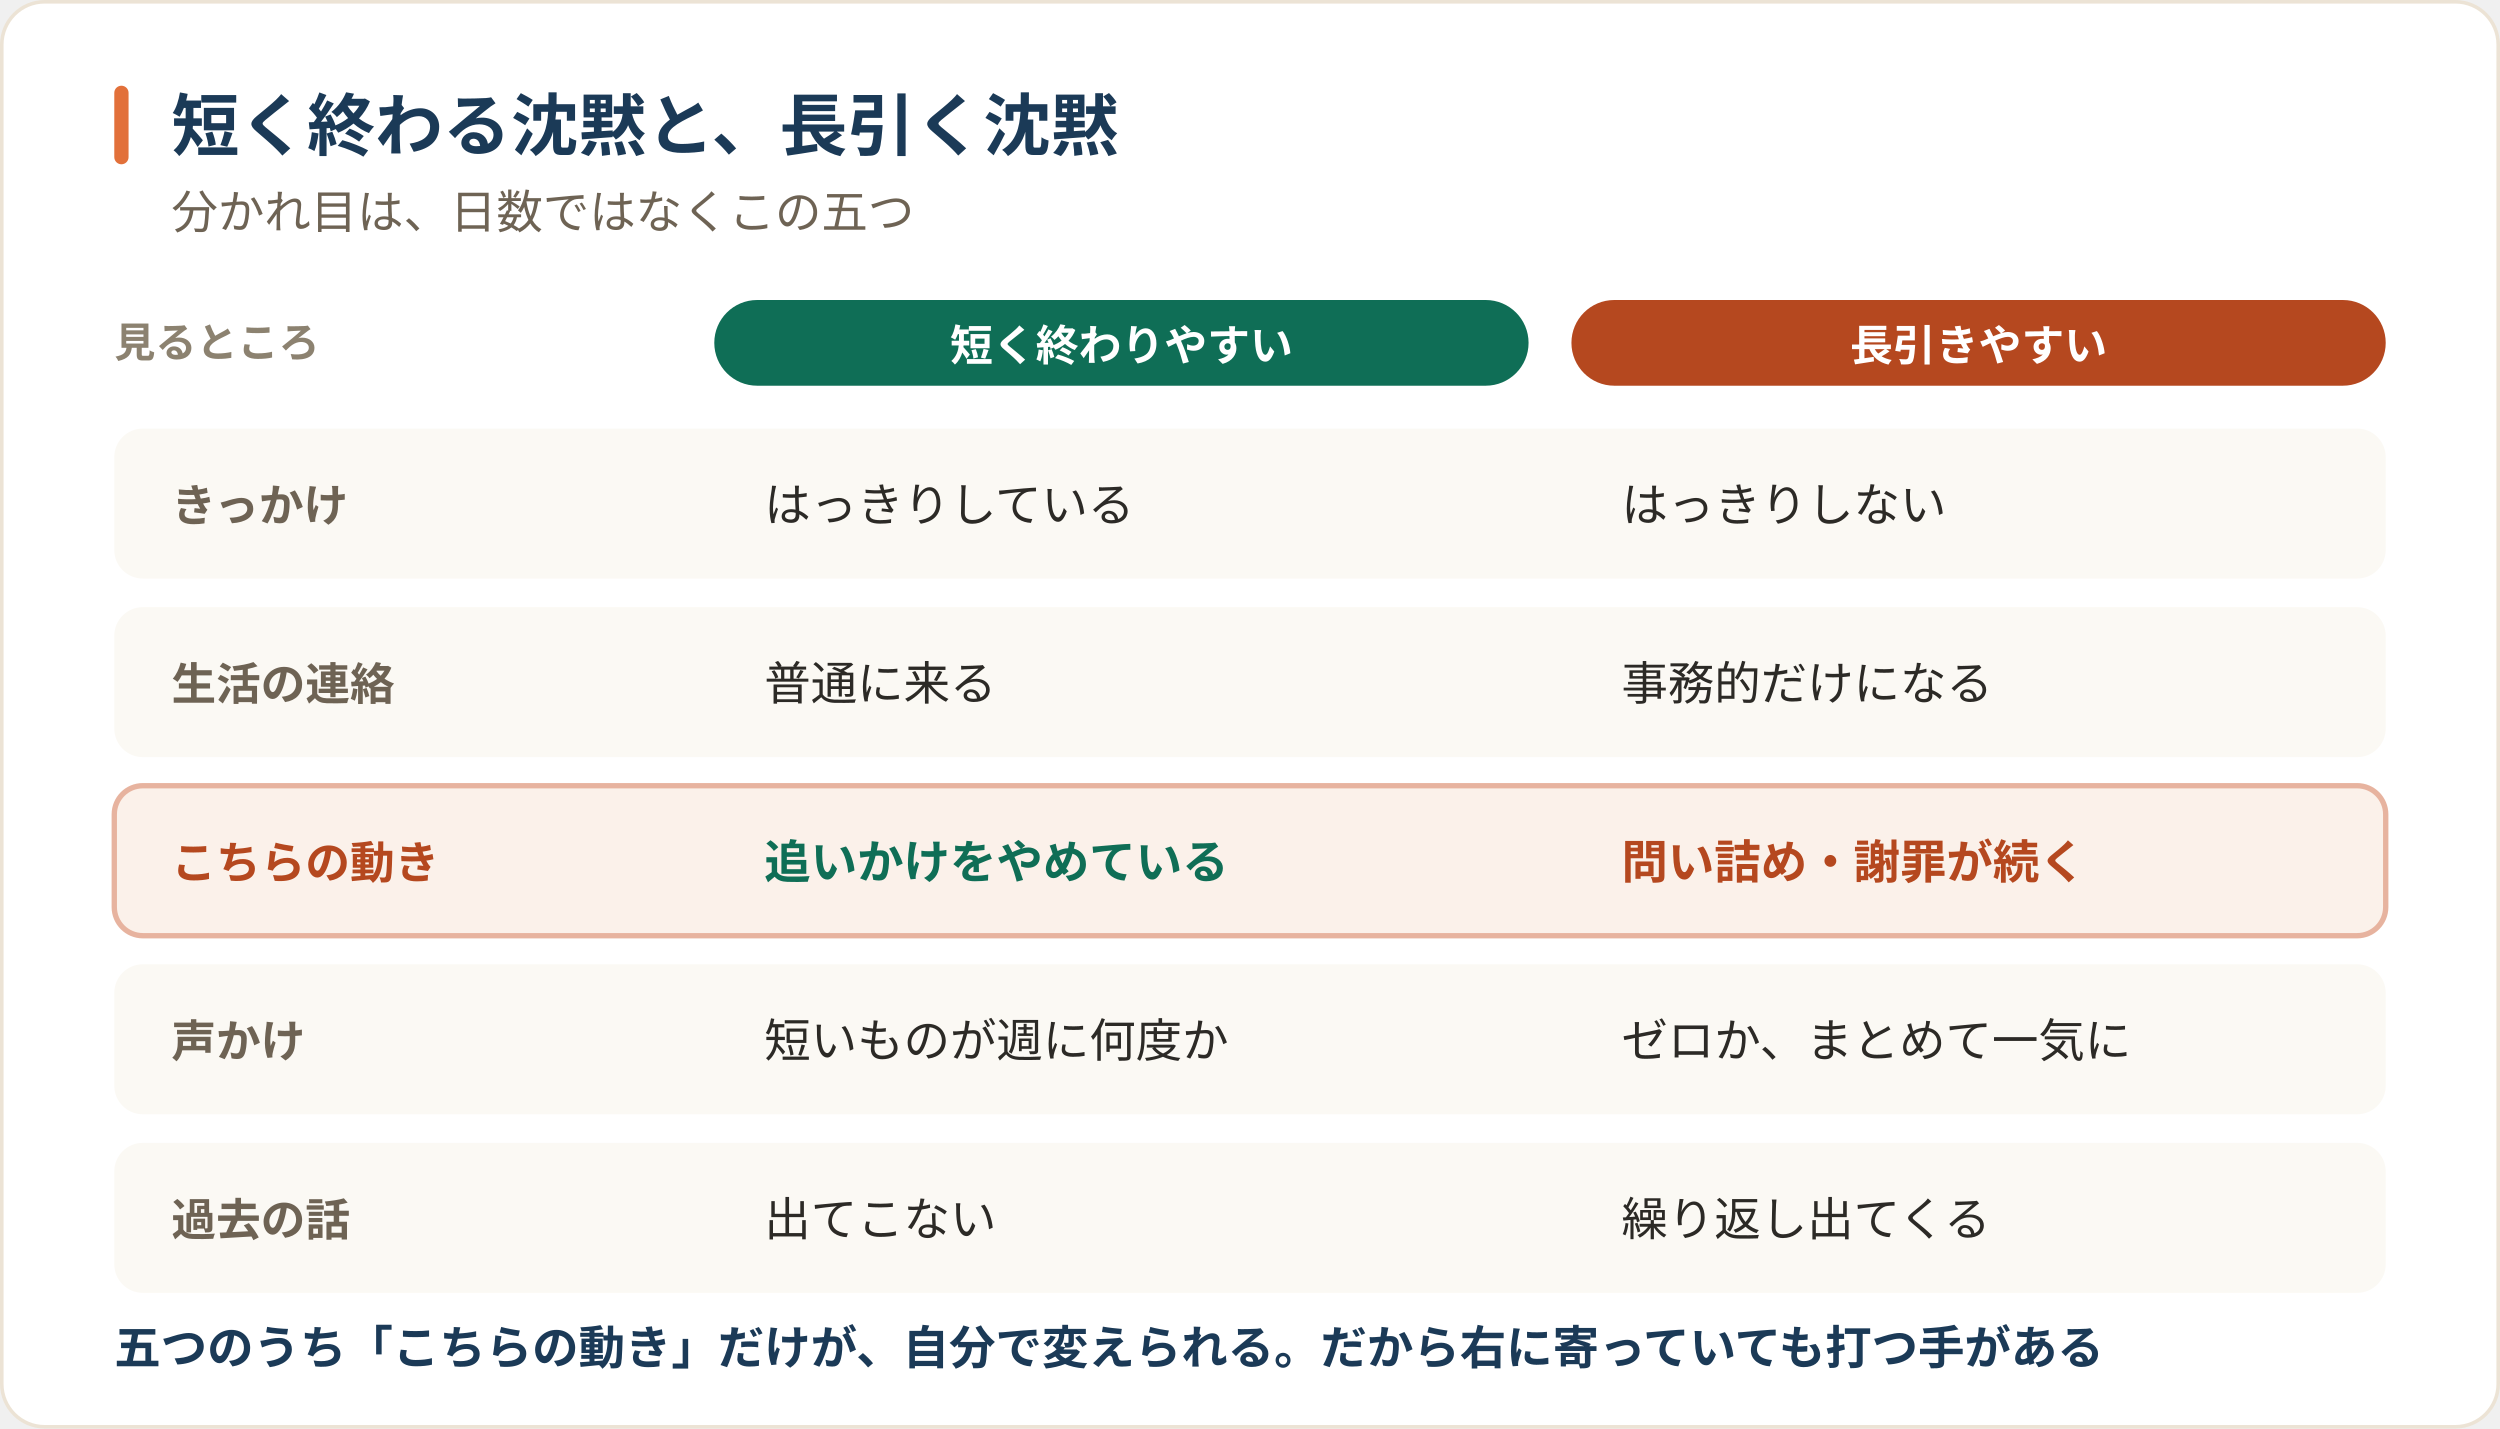
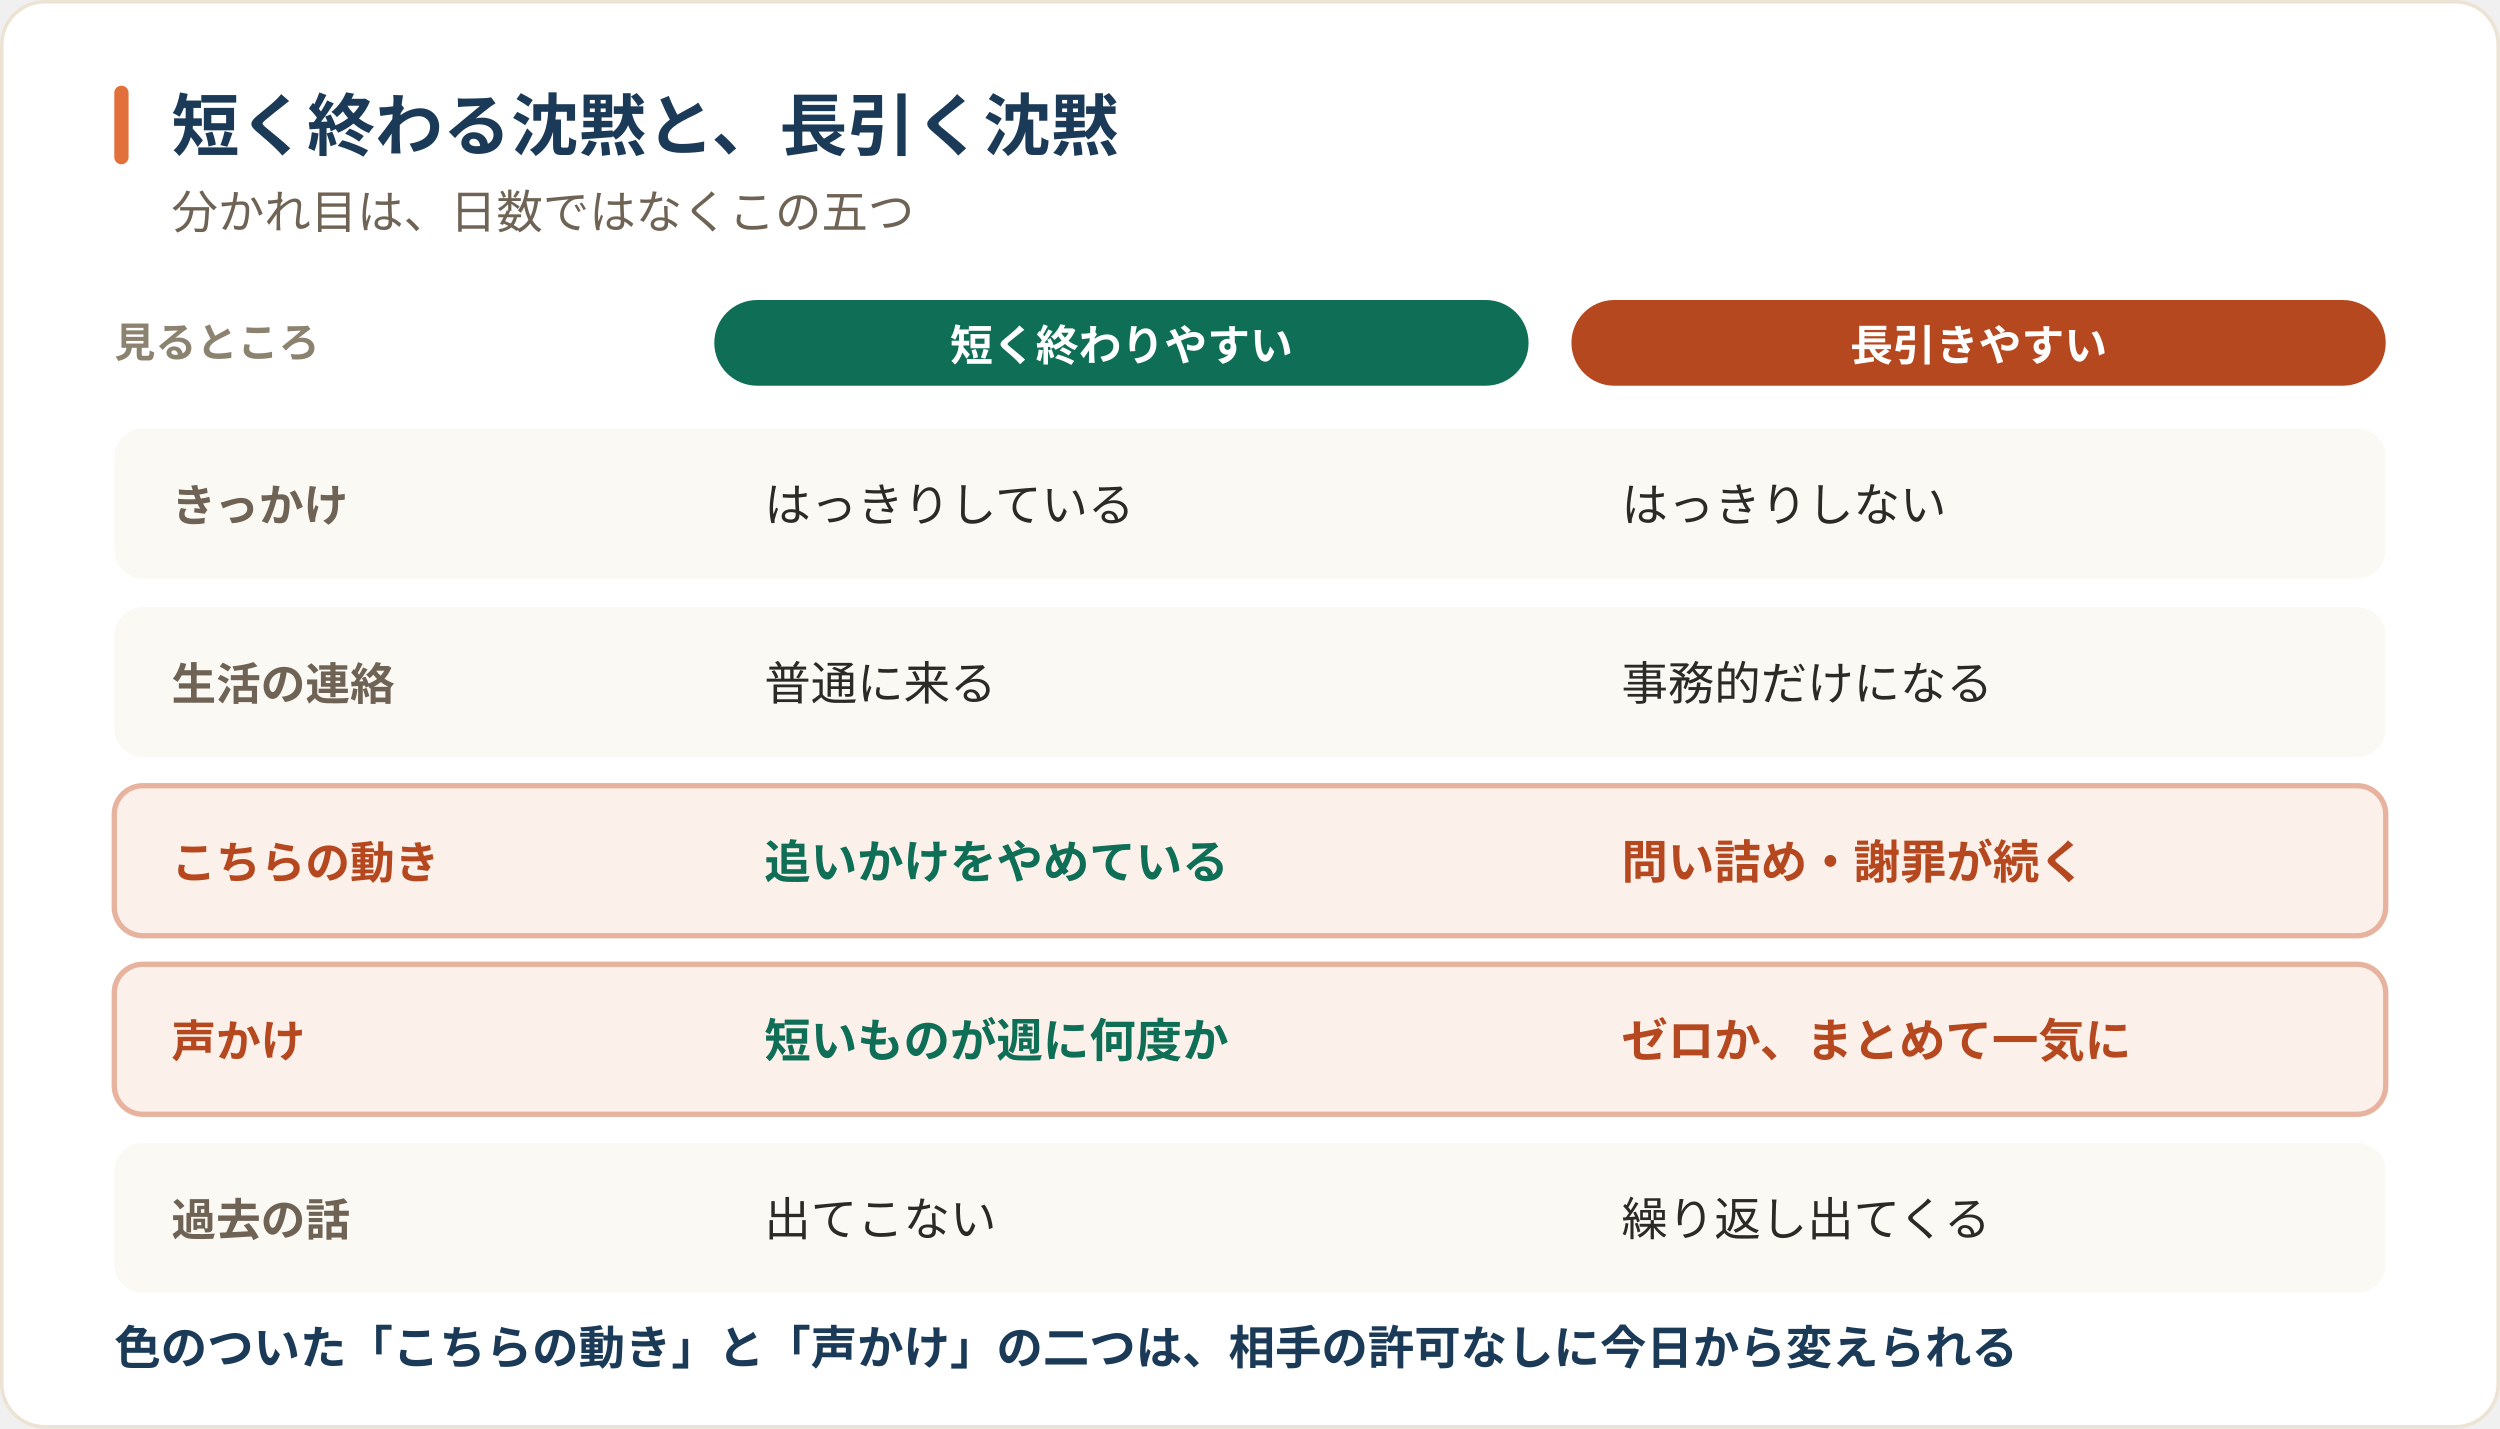
<svg xmlns="http://www.w3.org/2000/svg" viewBox="0 0 700 400" role="img" aria-labelledby="to do" font-family="'Zen Kaku Gothic New','Noto Sans JP','Hiragino Kaku Gothic ProN',sans-serif">
  <rect x="0.5" y="0.5" width="699" height="399" rx="12" fill="#FFFFFF" stroke="#ECE3D5" />
  <rect x="32" y="24" width="4" height="22" rx="2" fill="#E2703A" />
  <text x="48" y="42" font-size="19" font-weight="800" fill="#1B3A57">短く終わる沈黙と、長引く沈黙</text>
  <text x="48" y="64" font-size="13" fill="#6E6354">分かれ目は、日数ではなくこの五つ</text>
  <text x="32" y="100" font-size="11.5" font-weight="700" fill="#8C8270">見るところ</text>
  <rect x="200" y="84" width="228" height="24" rx="12" fill="#0F6E56" />
  <text x="314" y="101" font-size="12" font-weight="800" fill="#FFFFFF" text-anchor="middle">短く終わりやすい</text>
  <rect x="440" y="84" width="228" height="24" rx="12" fill="#B5481F" />
  <text x="554" y="101" font-size="12" font-weight="800" fill="#FFFFFF" text-anchor="middle">長引きやすい</text>
  <g font-size="13" fill="#2C2A26">
    <rect x="32" y="120" width="636" height="42" rx="8" fill="#FBF9F4" />
    <text x="48" y="146" font-size="12.5" font-weight="700" fill="#6E6354">きっかけ</text>
    <text x="214" y="146">はっきりしている</text>
    <text x="454" y="146">はっきりしない</text>
    <rect x="32" y="170" width="636" height="42" rx="8" fill="#FBF9F4" />
    <text x="48" y="196" font-size="12.5" font-weight="700" fill="#6E6354">生活の連絡</text>
    <text x="214" y="196">普通に来る</text>
    <text x="454" y="196">事務的だけになる</text>
    <rect x="32" y="220" width="636" height="42" rx="8" fill="#FBF1EA" stroke="#E7B39F" stroke-width="1.5" />
    <text x="48" y="246" font-size="12.5" font-weight="700" fill="#B5481F">こちらの動き</text>
    <text x="214" y="246" font-weight="700" fill="#0F6E56">追いかけをやめている</text>
    <text x="454" y="246" font-weight="700" fill="#B5481F">問い詰め・謝罪が続く</text>
-     <rect x="32" y="270" width="636" height="42" rx="8" fill="#FBF9F4" />
-     <text x="48" y="296" font-size="12.5" font-weight="700" fill="#6E6354">声かけ</text>
-     <text x="214" y="296">短いものが週に何度か</text>
-     <text x="454" y="296">ゼロか、まとめて一気に</text>
+     <rect x="32" y="270" width="636" height="42" rx="8" fill="#FBF1EA" stroke="#E7B39F" stroke-width="1.5" />
+     <text x="48" y="296" font-size="12.5" font-weight="700" fill="#B5481F">声かけ</text>
+     <text x="214" y="296" font-weight="700" fill="#0F6E56">短いものが週に何度か</text>
+     <text x="454" y="296" font-weight="700" fill="#B5481F">ゼロか、まとめて一気に</text>
    <rect x="32" y="320" width="636" height="42" rx="8" fill="#FBF9F4" />
    <text x="48" y="346" font-size="12.5" font-weight="700" fill="#6E6354">過去の話</text>
    <text x="214" y="346">出てこない</text>
    <text x="454" y="346">繰り返し出てくる</text>
  </g>
-   <text x="32" y="382" font-size="13" font-weight="700" fill="#1B3A57">五つのうち「こちらの動き」だけが、自分で変えられる。だから右に寄っていても打つ手がある</text>
+   <text x="32" y="382" font-size="13" font-weight="700" fill="#1B3A57">色のついた「こちらの動き」と「声かけ」の二つは、相手の許可なしに今日から変えられる</text>
</svg>
